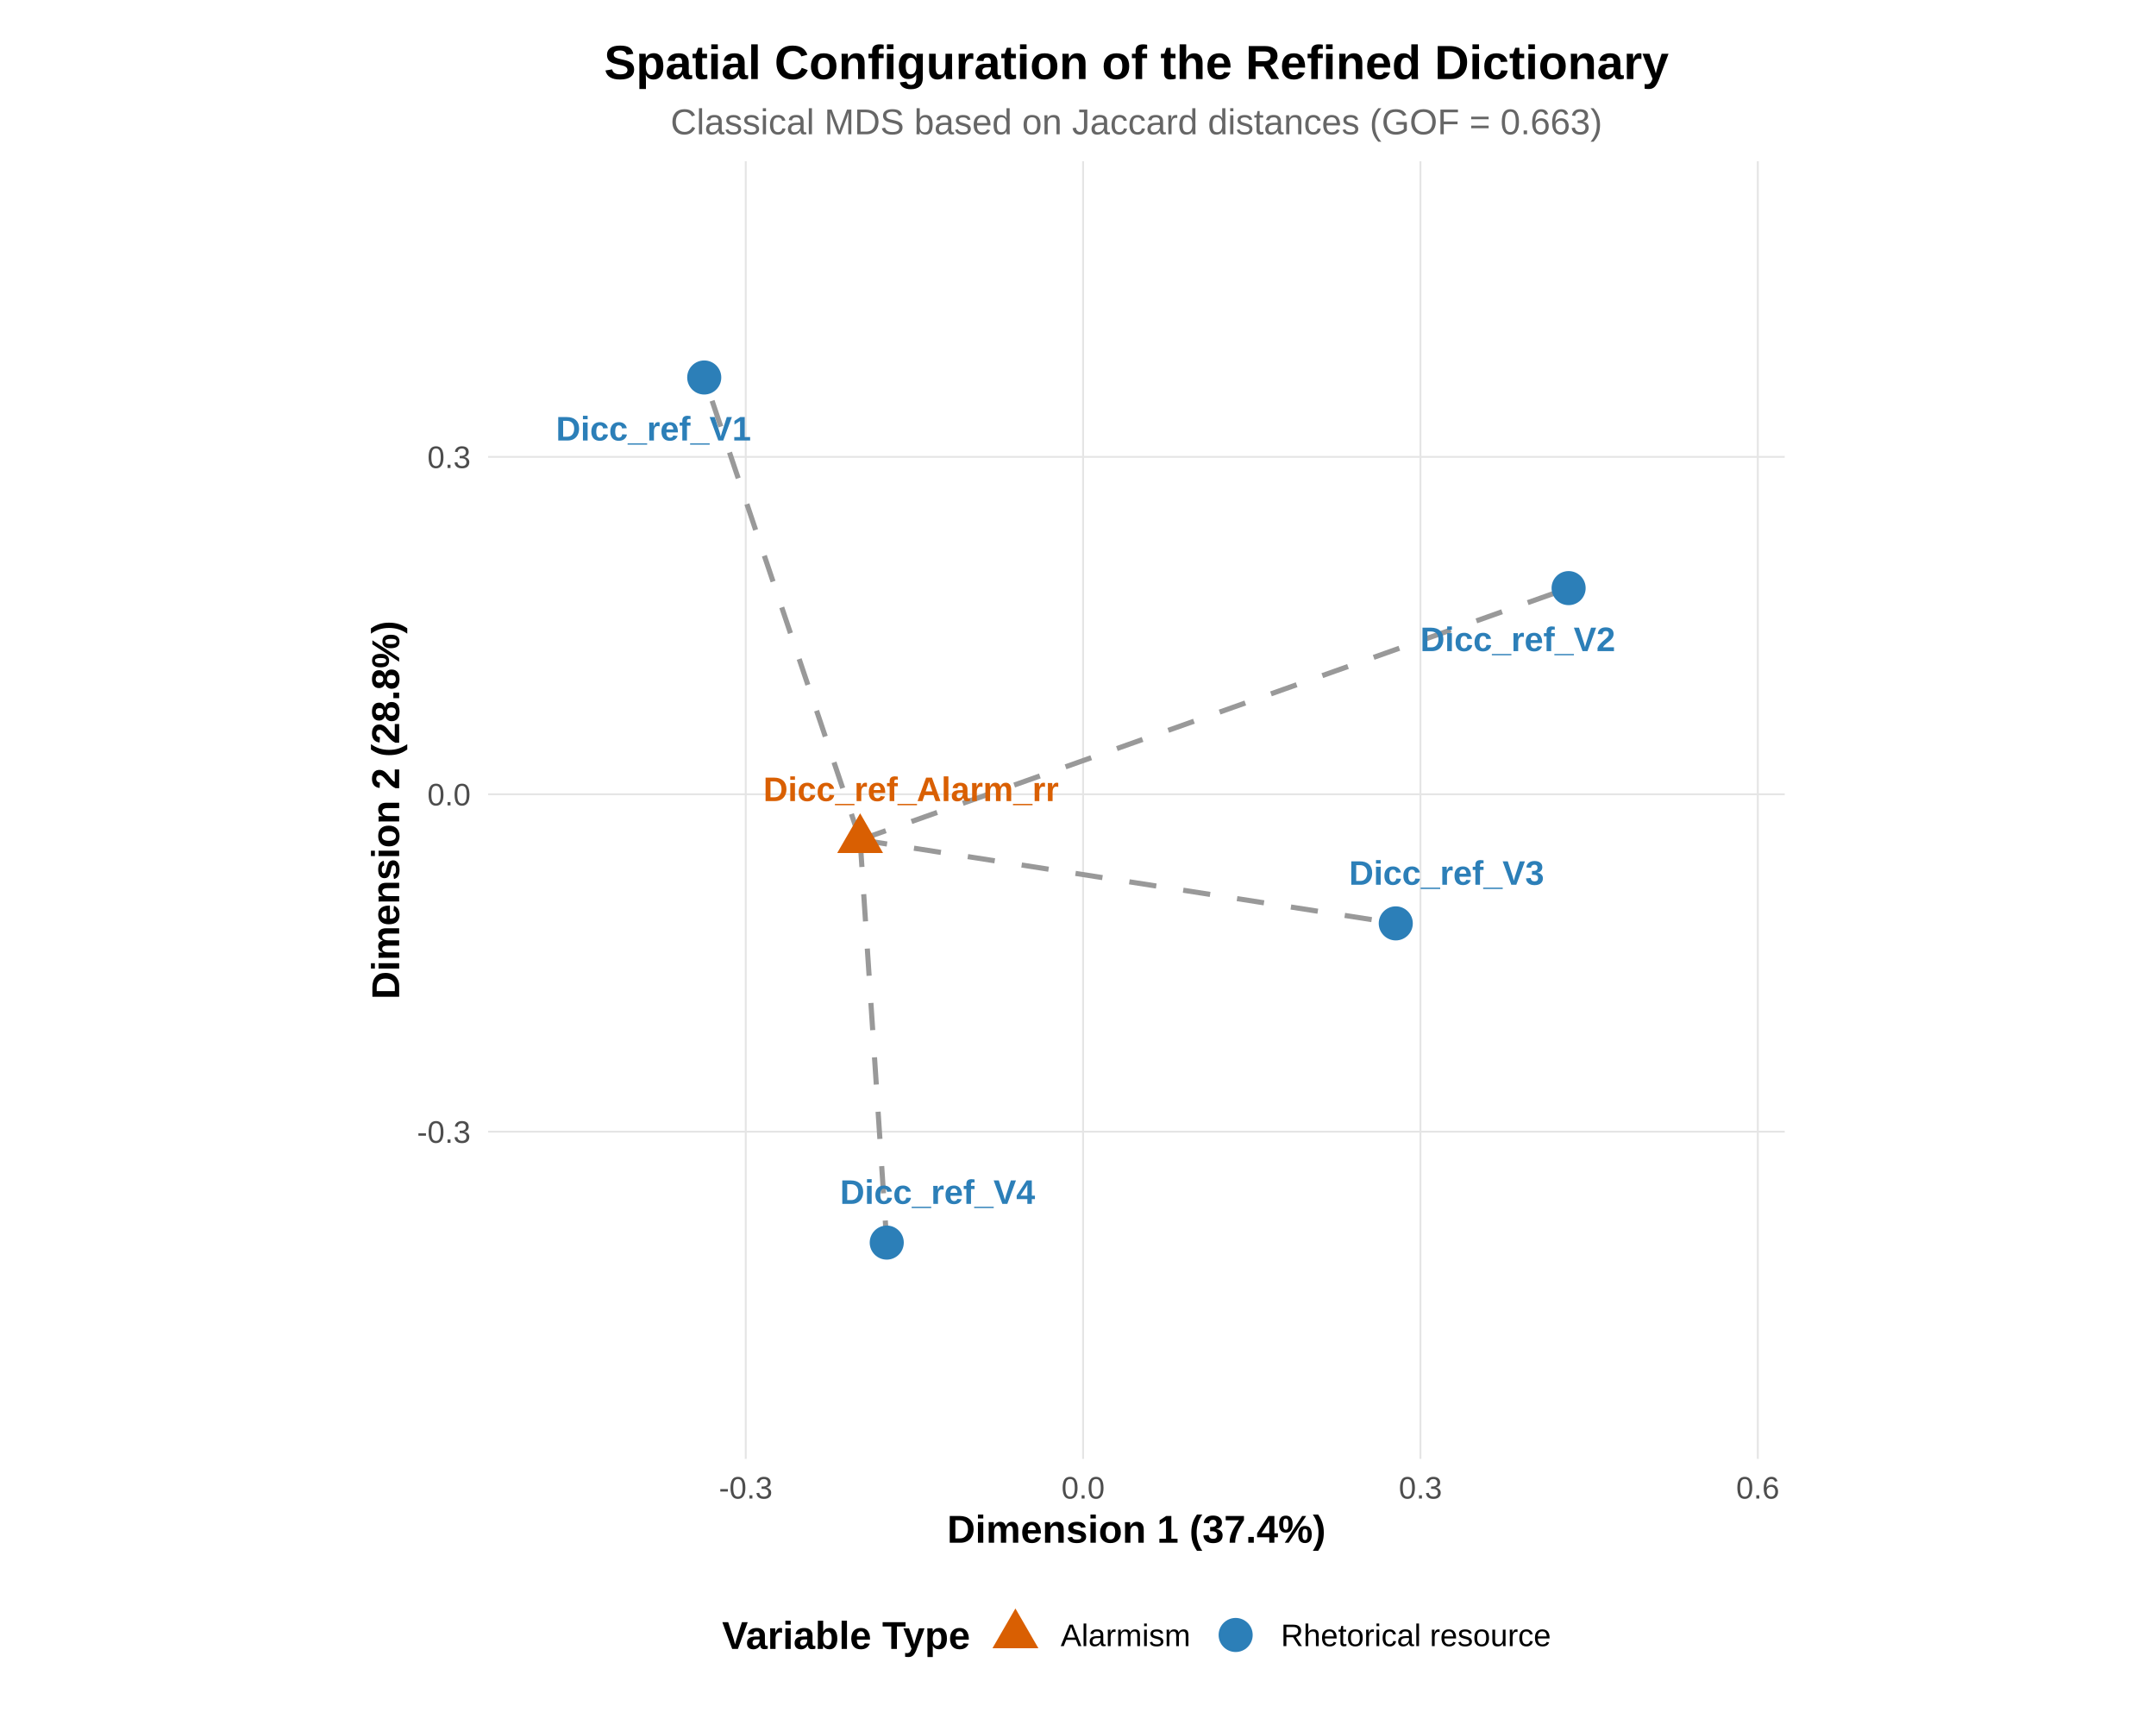
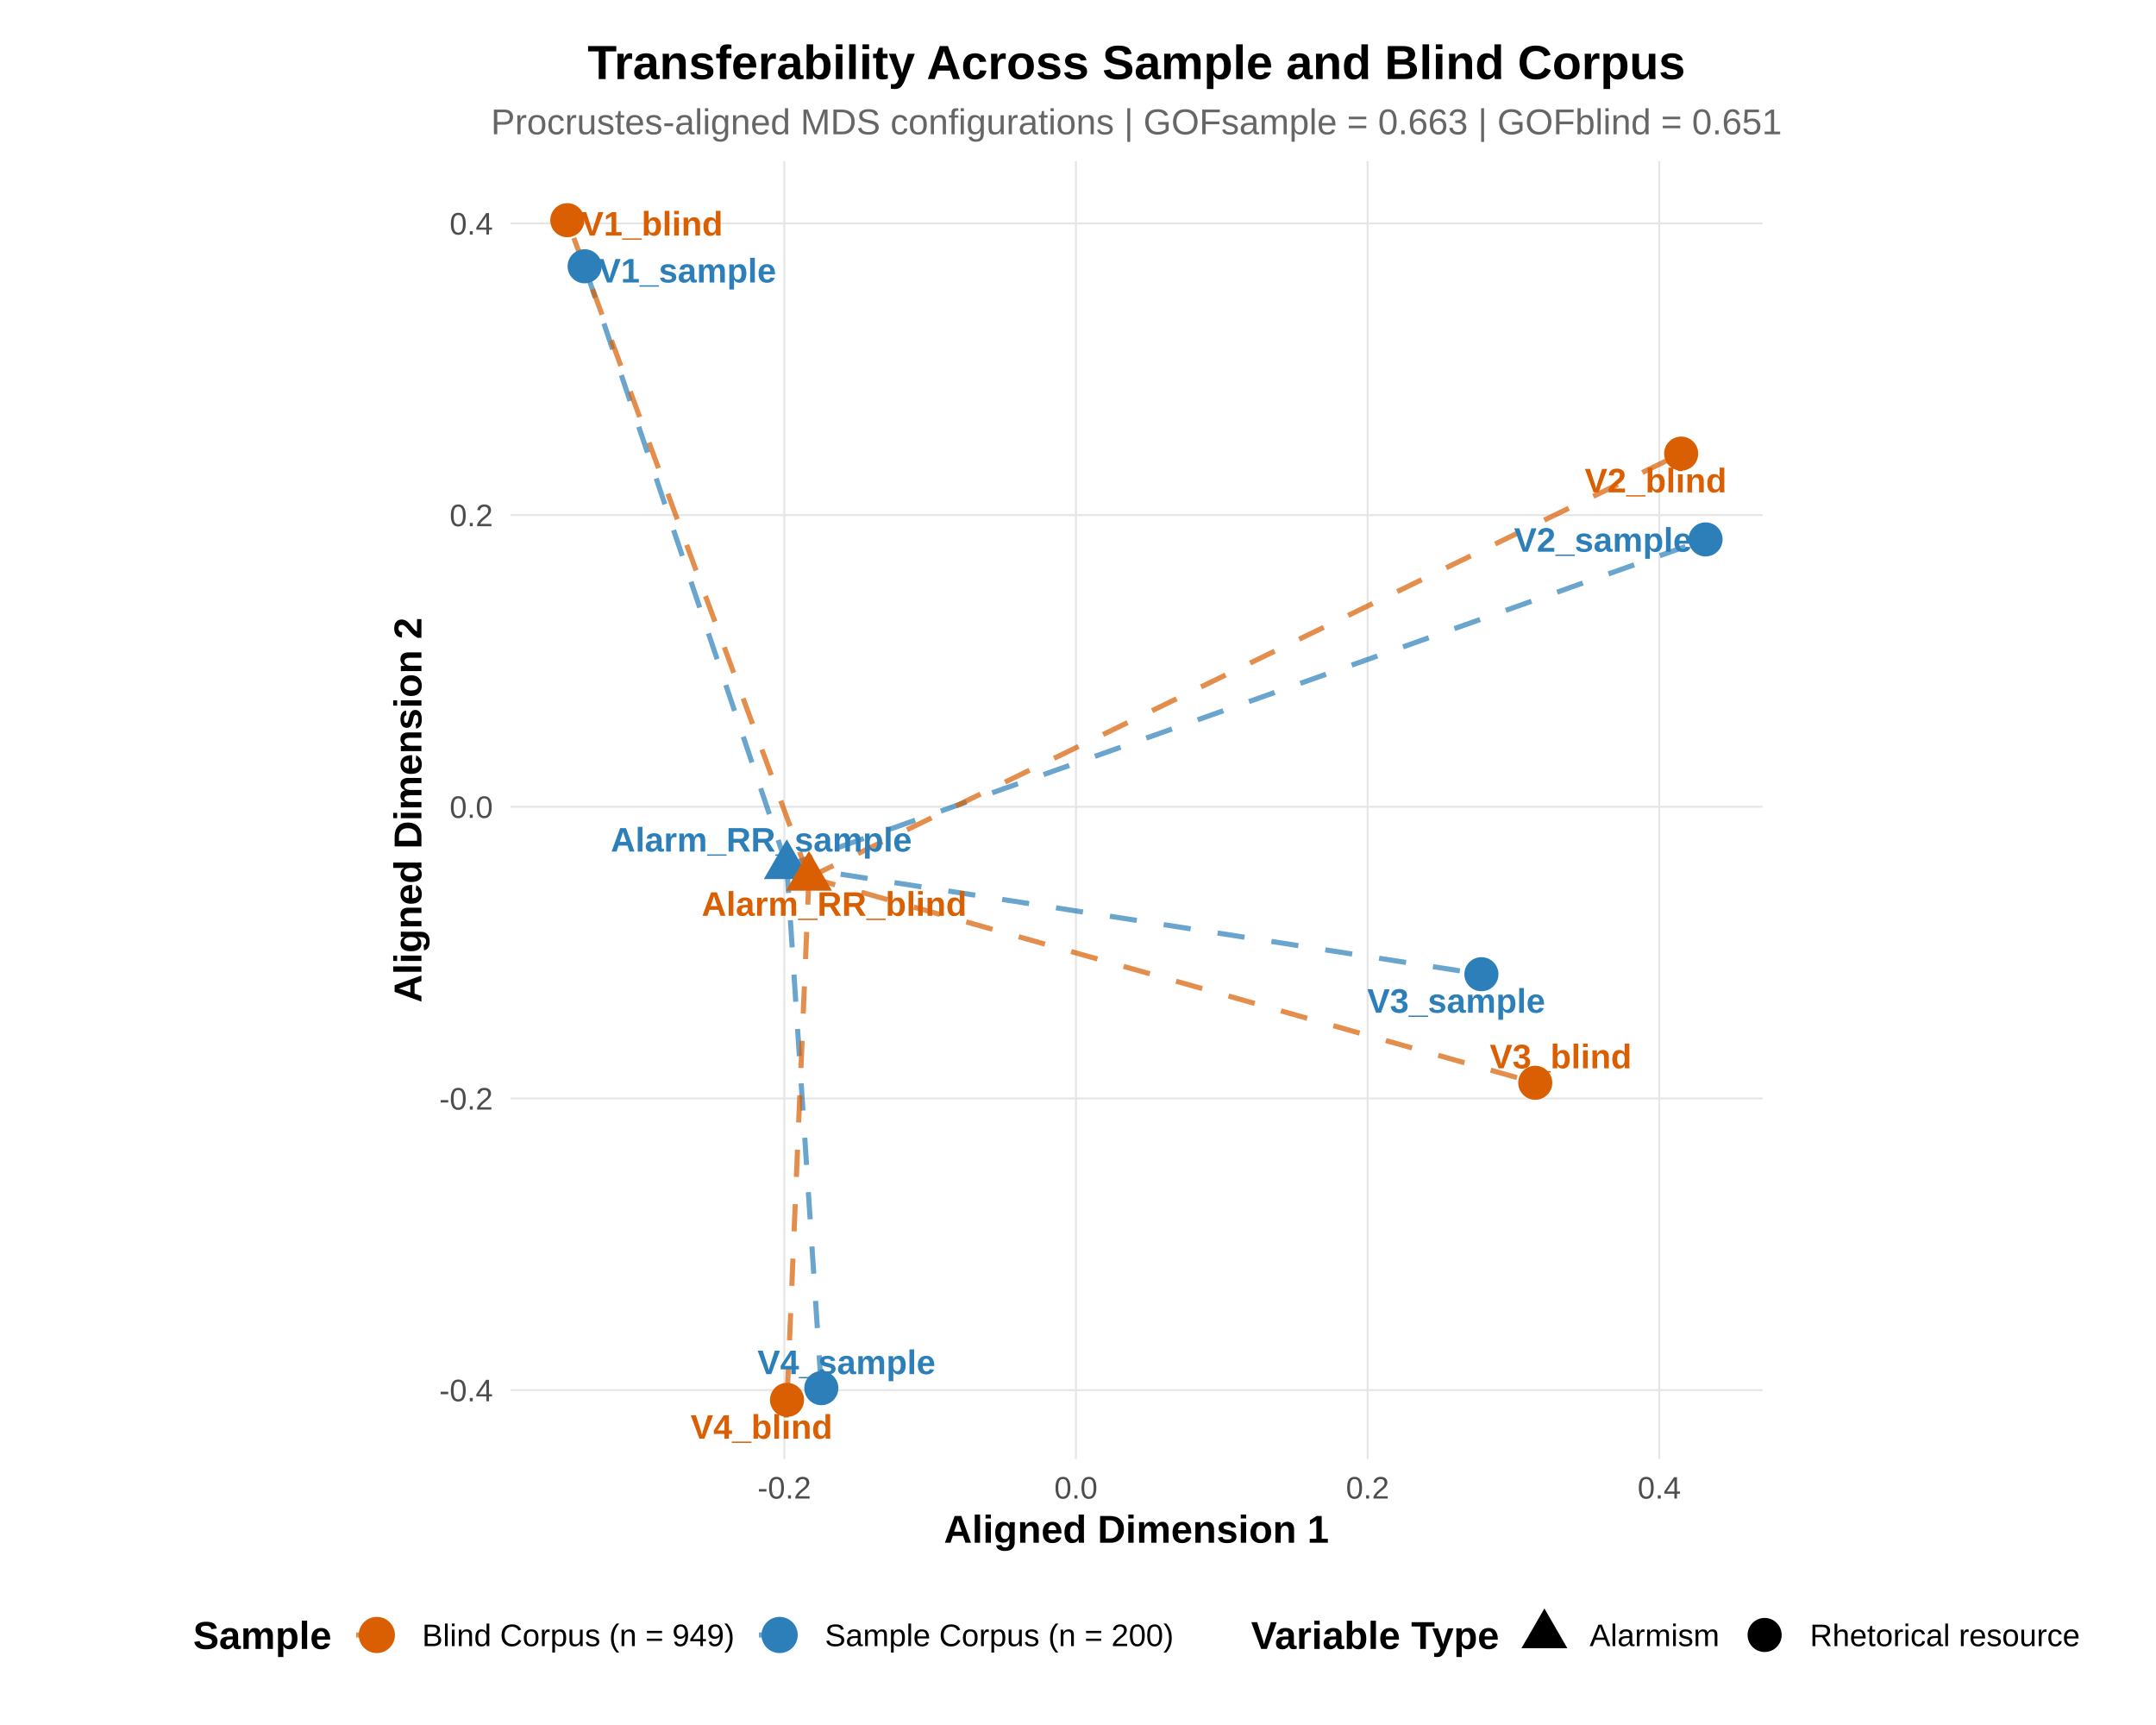
<svg xmlns="http://www.w3.org/2000/svg" width="720.00pt" height="576.00pt" viewBox="0 0 720.00 576.00">
  <g class="svglite">
    <defs>
      <style type="text/css">
    .svglite line, .svglite polyline, .svglite polygon, .svglite path, .svglite rect, .svglite circle {
      fill: none;
      stroke: #000000;
      stroke-linecap: round;
      stroke-linejoin: round;
      stroke-miterlimit: 10.00;
    }
    .svglite text {
      white-space: pre;
    }
    .svglite g.glyphgroup path {
      fill: inherit;
      stroke: none;
    }
  </style>
    </defs>
    <rect width="100%" height="100%" style="stroke: none; fill: none;" />
    <defs>
      <clipPath id="cpMC4wMHw3MjAuMDB8MC4wMHw1NzYuMDA=">
        <rect x="0.00" y="0.00" width="720.00" height="576.00" />
      </clipPath>
    </defs>
    <g clip-path="url(#cpMC4wMHw3MjAuMDB8MC4wMHw1NzYuMDA=)">
</g>
    <defs>
-       <clipPath id="cpOTQuMTB8NjI1LjkwfDAuMDB8NTc2LjAw">
-         <rect x="94.10" y="0.00" width="531.79" height="576.00" />
+       <clipPath id="cpMTAxLjUzfDYxOC40N3wwLjAwfDU3Ni4wMA==">
+         <rect x="101.53" y="0.00" width="516.93" height="576.00" />
      </clipPath>
    </defs>
-     <g clip-path="url(#cpOTQuMTB8NjI1LjkwfDAuMDB8NTc2LjAw)">
+     <g clip-path="url(#cpMTAxLjUzfDYxOC40N3wwLjAwfDU3Ni4wMA==)">
</g>
    <g clip-path="url(#cpMC4wMHw3MjAuMDB8MC4wMHw1NzYuMDA=)">
-       <polyline points="163.01,377.88 596.01,377.88 " style="stroke-width: 0.64; stroke: #E5E5E5; stroke-linecap: butt;" />
-       <polyline points="163.01,265.22 596.01,265.22 " style="stroke-width: 0.64; stroke: #E5E5E5; stroke-linecap: butt;" />
-       <polyline points="163.01,152.56 596.01,152.56 " style="stroke-width: 0.64; stroke: #E5E5E5; stroke-linecap: butt;" />
-       <polyline points="249.04,487.14 249.04,53.84 " style="stroke-width: 0.64; stroke: #E5E5E5; stroke-linecap: butt;" />
-       <polyline points="361.70,487.14 361.70,53.84 " style="stroke-width: 0.64; stroke: #E5E5E5; stroke-linecap: butt;" />
-       <polyline points="474.36,487.14 474.36,53.84 " style="stroke-width: 0.64; stroke: #E5E5E5; stroke-linecap: butt;" />
-       <polyline points="587.02,487.14 587.02,53.84 " style="stroke-width: 0.64; stroke: #E5E5E5; stroke-linecap: butt;" />
-       <line x1="287.24" y1="280.42" x2="235.18" y2="126.05" style="stroke-width: 1.71; stroke: #999999; stroke-dasharray: 9.10,9.10; stroke-linecap: butt;" />
-       <line x1="287.24" y1="280.42" x2="523.84" y2="196.38" style="stroke-width: 1.71; stroke: #999999; stroke-dasharray: 9.10,9.10; stroke-linecap: butt;" />
-       <line x1="287.24" y1="280.42" x2="466.12" y2="308.33" style="stroke-width: 1.71; stroke: #999999; stroke-dasharray: 9.10,9.10; stroke-linecap: butt;" />
-       <line x1="287.24" y1="280.42" x2="296.13" y2="414.92" style="stroke-width: 1.71; stroke: #999999; stroke-dasharray: 9.10,9.10; stroke-linecap: butt;" />
-       <circle cx="235.18" cy="126.05" r="5.69" style="stroke-width: 0.71; stroke: none; fill: #2C7FB8;" />
-       <circle cx="523.84" cy="196.38" r="5.69" style="stroke-width: 0.71; stroke: none; fill: #2C7FB8;" />
-       <circle cx="466.12" cy="308.33" r="5.69" style="stroke-width: 0.71; stroke: none; fill: #2C7FB8;" />
-       <circle cx="296.13" cy="414.92" r="5.69" style="stroke-width: 0.71; stroke: none; fill: #2C7FB8;" />
-       <polygon points="287.24,271.57 294.90,284.84 279.58,284.84 " style="stroke-width: 0.71; stroke: none; fill: #D95F02;" />
-       <line x1="225.90" y1="137.15" x2="231.69" y2="130.22" style="stroke-width: 1.07; stroke: none;" />
-       <line x1="514.55" y1="207.48" x2="520.36" y2="200.54" style="stroke-width: 1.07; stroke: none;" />
-       <line x1="475.40" y1="297.24" x2="469.61" y2="304.17" style="stroke-width: 1.07; stroke: none;" />
-       <line x1="305.43" y1="403.79" x2="299.61" y2="410.75" style="stroke-width: 1.07; stroke: none;" />
-       <line x1="296.55" y1="269.29" x2="290.72" y2="276.25" style="stroke-width: 1.07; stroke: none;" />
-       <text x="218.24" y="147.09" text-anchor="middle" style="font-size: 11.38px; font-weight: bold;fill: #2C7FB8; font-family: &quot;Arial&quot;;" textLength="65.14px" lengthAdjust="spacingAndGlyphs">Dicc_ref_V1</text>
-       <text x="506.86" y="217.42" text-anchor="middle" style="font-size: 11.38px; font-weight: bold;fill: #2C7FB8; font-family: &quot;Arial&quot;;" textLength="65.14px" lengthAdjust="spacingAndGlyphs">Dicc_ref_V2</text>
-       <text x="483.08" y="295.44" text-anchor="middle" style="font-size: 11.38px; font-weight: bold;fill: #2C7FB8; font-family: &quot;Arial&quot;;" textLength="65.14px" lengthAdjust="spacingAndGlyphs">Dicc_ref_V3</text>
-       <text x="313.10" y="401.99" text-anchor="middle" style="font-size: 11.38px; font-weight: bold;fill: #2C7FB8; font-family: &quot;Arial&quot;;" textLength="65.14px" lengthAdjust="spacingAndGlyphs">Dicc_ref_V4</text>
-       <text x="304.24" y="267.49" text-anchor="middle" style="font-size: 11.38px; font-weight: bold;fill: #D95F02; font-family: &quot;Arial&quot;;" textLength="98.62px" lengthAdjust="spacingAndGlyphs">Dicc_ref_Alarm_rr</text>
-       <text x="157.18" y="381.60" text-anchor="end" style="font-size: 10.40px;fill: #4D4D4D; font-family: &quot;Arial&quot;;" textLength="17.91px" lengthAdjust="spacingAndGlyphs">-0.3</text>
-       <text x="157.18" y="268.94" text-anchor="end" style="font-size: 10.40px;fill: #4D4D4D; font-family: &quot;Arial&quot;;" textLength="14.45px" lengthAdjust="spacingAndGlyphs">0.0</text>
-       <text x="157.18" y="156.28" text-anchor="end" style="font-size: 10.40px;fill: #4D4D4D; font-family: &quot;Arial&quot;;" textLength="14.45px" lengthAdjust="spacingAndGlyphs">0.3</text>
-       <text x="249.04" y="500.40" text-anchor="middle" style="font-size: 10.40px;fill: #4D4D4D; font-family: &quot;Arial&quot;;" textLength="17.91px" lengthAdjust="spacingAndGlyphs">-0.3</text>
-       <text x="361.70" y="500.40" text-anchor="middle" style="font-size: 10.40px;fill: #4D4D4D; font-family: &quot;Arial&quot;;" textLength="14.45px" lengthAdjust="spacingAndGlyphs">0.0</text>
-       <text x="474.36" y="500.40" text-anchor="middle" style="font-size: 10.40px;fill: #4D4D4D; font-family: &quot;Arial&quot;;" textLength="14.45px" lengthAdjust="spacingAndGlyphs">0.3</text>
-       <text x="587.02" y="500.40" text-anchor="middle" style="font-size: 10.40px;fill: #4D4D4D; font-family: &quot;Arial&quot;;" textLength="14.45px" lengthAdjust="spacingAndGlyphs">0.6</text>
-       <text x="379.51" y="515.14" text-anchor="middle" style="font-size: 13.00px; font-weight: bold; font-family: &quot;Arial&quot;;" textLength="126.44px" lengthAdjust="spacingAndGlyphs">Dimension 1 (37.4%)</text>
-       <text transform="translate(133.30,270.49) rotate(-90)" text-anchor="middle" style="font-size: 13.00px; font-weight: bold; font-family: &quot;Arial&quot;;" textLength="126.44px" lengthAdjust="spacingAndGlyphs">Dimension 2 (28.8%)</text>
-       <text x="241.13" y="550.60" style="font-size: 13.00px; font-weight: bold; font-family: &quot;Arial&quot;;" textLength="82.86px" lengthAdjust="spacingAndGlyphs">Variable Type</text>
-       <polygon points="339.10,537.09 346.77,550.36 331.44,550.36 " style="stroke-width: 0.71; stroke: none; fill: #D95F02;" />
-       <circle cx="412.65" cy="545.94" r="5.69" style="stroke-width: 0.71; stroke: none; fill: #2C7FB8;" />
-       <text x="354.22" y="549.66" style="font-size: 10.40px; font-family: &quot;Arial&quot;;" textLength="43.31px" lengthAdjust="spacingAndGlyphs">Alarmism</text>
-       <text x="427.76" y="549.66" style="font-size: 10.40px; font-family: &quot;Arial&quot;;" textLength="90.12px" lengthAdjust="spacingAndGlyphs">Rhetorical resource</text>
-       <text x="379.51" y="44.84" text-anchor="middle" style="font-size: 12.00px;fill: #666666; font-family: &quot;Arial&quot;;" textLength="311.08px" lengthAdjust="spacingAndGlyphs">Classical MDS based on Jaccard distances (GOF = 0.663)</text>
-       <text x="379.51" y="26.40" text-anchor="middle" style="font-size: 16.00px; font-weight: bold; font-family: &quot;Arial&quot;;" textLength="355.88px" lengthAdjust="spacingAndGlyphs">Spatial Configuration of the Refined Dictionary</text>
+       <polyline points="170.44,464.18 588.58,464.18 " style="stroke-width: 0.64; stroke: #E5E5E5; stroke-linecap: butt;" />
+       <polyline points="170.44,366.79 588.58,366.79 " style="stroke-width: 0.64; stroke: #E5E5E5; stroke-linecap: butt;" />
+       <polyline points="170.44,269.39 588.58,269.39 " style="stroke-width: 0.64; stroke: #E5E5E5; stroke-linecap: butt;" />
+       <polyline points="170.44,172.00 588.58,172.00 " style="stroke-width: 0.64; stroke: #E5E5E5; stroke-linecap: butt;" />
+       <polyline points="170.44,74.60 588.58,74.60 " style="stroke-width: 0.64; stroke: #E5E5E5; stroke-linecap: butt;" />
+       <polyline points="261.92,487.14 261.92,53.84 " style="stroke-width: 0.64; stroke: #E5E5E5; stroke-linecap: butt;" />
+       <polyline points="359.31,487.14 359.31,53.84 " style="stroke-width: 0.64; stroke: #E5E5E5; stroke-linecap: butt;" />
+       <polyline points="456.71,487.14 456.71,53.84 " style="stroke-width: 0.64; stroke: #E5E5E5; stroke-linecap: butt;" />
+       <polyline points="554.11,487.14 554.11,53.84 " style="stroke-width: 0.64; stroke: #E5E5E5; stroke-linecap: butt;" />
+       <line x1="262.75" y1="289.10" x2="195.24" y2="88.92" style="stroke-width: 1.71; stroke: #2C7FB8; stroke-opacity: 0.70; stroke-dasharray: 9.10,9.10; stroke-linecap: butt;" />
+       <line x1="262.75" y1="289.10" x2="569.57" y2="180.12" style="stroke-width: 1.71; stroke: #2C7FB8; stroke-opacity: 0.70; stroke-dasharray: 9.10,9.10; stroke-linecap: butt;" />
+       <line x1="262.75" y1="289.10" x2="494.72" y2="325.30" style="stroke-width: 1.71; stroke: #2C7FB8; stroke-opacity: 0.70; stroke-dasharray: 9.10,9.10; stroke-linecap: butt;" />
+       <line x1="262.75" y1="289.10" x2="274.28" y2="463.52" style="stroke-width: 1.71; stroke: #2C7FB8; stroke-opacity: 0.70; stroke-dasharray: 9.10,9.10; stroke-linecap: butt;" />
+       <line x1="270.15" y1="292.98" x2="189.45" y2="73.53" style="stroke-width: 1.71; stroke: #D95F02; stroke-opacity: 0.70; stroke-dasharray: 9.10,9.10; stroke-linecap: butt;" />
+       <line x1="270.15" y1="292.98" x2="561.43" y2="151.47" style="stroke-width: 1.71; stroke: #D95F02; stroke-opacity: 0.70; stroke-dasharray: 9.10,9.10; stroke-linecap: butt;" />
+       <line x1="270.15" y1="292.98" x2="512.70" y2="361.55" style="stroke-width: 1.71; stroke: #D95F02; stroke-opacity: 0.70; stroke-dasharray: 9.10,9.10; stroke-linecap: butt;" />
+       <line x1="270.15" y1="292.98" x2="262.83" y2="467.44" style="stroke-width: 1.71; stroke: #D95F02; stroke-opacity: 0.70; stroke-dasharray: 9.10,9.10; stroke-linecap: butt;" />
+       <circle cx="195.24" cy="88.92" r="5.69" style="stroke-width: 0.71; stroke: none; fill: #2C7FB8;" />
+       <circle cx="569.57" cy="180.12" r="5.69" style="stroke-width: 0.71; stroke: none; fill: #2C7FB8;" />
+       <circle cx="494.72" cy="325.30" r="5.69" style="stroke-width: 0.71; stroke: none; fill: #2C7FB8;" />
+       <circle cx="274.28" cy="463.52" r="5.69" style="stroke-width: 0.71; stroke: none; fill: #2C7FB8;" />
+       <polygon points="262.75,280.25 270.41,293.52 255.09,293.52 " style="stroke-width: 0.71; stroke: none; fill: #2C7FB8;" />
+       <circle cx="189.45" cy="73.53" r="5.69" style="stroke-width: 0.71; stroke: none; fill: #D95F02;" />
+       <circle cx="561.43" cy="151.47" r="5.69" style="stroke-width: 0.71; stroke: none; fill: #D95F02;" />
+       <circle cx="512.70" cy="361.55" r="5.69" style="stroke-width: 0.71; stroke: none; fill: #D95F02;" />
+       <circle cx="262.83" cy="467.44" r="5.69" style="stroke-width: 0.71; stroke: none; fill: #D95F02;" />
+       <polygon points="270.15,284.13 277.81,297.40 262.49,297.40 " style="stroke-width: 0.71; stroke: none; fill: #D95F02;" />
+       <text x="229.48" y="94.32" text-anchor="middle" style="font-size: 11.38px; font-weight: bold;fill: #2C7FB8; font-family: &quot;Arial&quot;;" textLength="59.45px" lengthAdjust="spacingAndGlyphs">V1_sample</text>
+       <text x="535.33" y="184.23" text-anchor="middle" style="font-size: 11.38px; font-weight: bold;fill: #2C7FB8; font-family: &quot;Arial&quot;;" textLength="59.45px" lengthAdjust="spacingAndGlyphs">V2_sample</text>
+       <text x="486.30" y="338.16" text-anchor="middle" style="font-size: 11.38px; font-weight: bold;fill: #2C7FB8; font-family: &quot;Arial&quot;;" textLength="59.45px" lengthAdjust="spacingAndGlyphs">V3_sample</text>
+       <text x="282.68" y="458.84" text-anchor="middle" style="font-size: 11.38px; font-weight: bold;fill: #2C7FB8; font-family: &quot;Arial&quot;;" textLength="59.45px" lengthAdjust="spacingAndGlyphs">V4_sample</text>
+       <text x="254.25" y="284.35" text-anchor="middle" style="font-size: 11.38px; font-weight: bold;fill: #2C7FB8; font-family: &quot;Arial&quot;;" textLength="100.53px" lengthAdjust="spacingAndGlyphs">Alarm_RR_sample</text>
+       <text x="217.70" y="78.66" text-anchor="middle" style="font-size: 11.38px; font-weight: bold;fill: #D95F02; font-family: &quot;Arial&quot;;" textLength="47.42px" lengthAdjust="spacingAndGlyphs">V1_blind</text>
+       <text x="552.92" y="164.41" text-anchor="middle" style="font-size: 11.38px; font-weight: bold;fill: #D95F02; font-family: &quot;Arial&quot;;" textLength="47.42px" lengthAdjust="spacingAndGlyphs">V2_blind</text>
+       <text x="521.21" y="356.72" text-anchor="middle" style="font-size: 11.38px; font-weight: bold;fill: #D95F02; font-family: &quot;Arial&quot;;" textLength="47.42px" lengthAdjust="spacingAndGlyphs">V3_blind</text>
+       <text x="254.32" y="480.41" text-anchor="middle" style="font-size: 11.38px; font-weight: bold;fill: #D95F02; font-family: &quot;Arial&quot;;" textLength="47.42px" lengthAdjust="spacingAndGlyphs">V4_blind</text>
+       <text x="278.60" y="305.80" text-anchor="middle" style="font-size: 11.38px; font-weight: bold;fill: #D95F02; font-family: &quot;Arial&quot;;" textLength="88.50px" lengthAdjust="spacingAndGlyphs">Alarm_RR_blind</text>
+       <text x="164.61" y="467.90" text-anchor="end" style="font-size: 10.40px;fill: #4D4D4D; font-family: &quot;Arial&quot;;" textLength="17.91px" lengthAdjust="spacingAndGlyphs">-0.4</text>
+       <text x="164.61" y="370.51" text-anchor="end" style="font-size: 10.40px;fill: #4D4D4D; font-family: &quot;Arial&quot;;" textLength="17.91px" lengthAdjust="spacingAndGlyphs">-0.2</text>
+       <text x="164.61" y="273.11" text-anchor="end" style="font-size: 10.40px;fill: #4D4D4D; font-family: &quot;Arial&quot;;" textLength="14.45px" lengthAdjust="spacingAndGlyphs">0.0</text>
+       <text x="164.61" y="175.71" text-anchor="end" style="font-size: 10.40px;fill: #4D4D4D; font-family: &quot;Arial&quot;;" textLength="14.45px" lengthAdjust="spacingAndGlyphs">0.2</text>
+       <text x="164.61" y="78.32" text-anchor="end" style="font-size: 10.40px;fill: #4D4D4D; font-family: &quot;Arial&quot;;" textLength="14.45px" lengthAdjust="spacingAndGlyphs">0.4</text>
+       <text x="261.92" y="500.40" text-anchor="middle" style="font-size: 10.40px;fill: #4D4D4D; font-family: &quot;Arial&quot;;" textLength="17.91px" lengthAdjust="spacingAndGlyphs">-0.2</text>
+       <text x="359.31" y="500.40" text-anchor="middle" style="font-size: 10.40px;fill: #4D4D4D; font-family: &quot;Arial&quot;;" textLength="14.45px" lengthAdjust="spacingAndGlyphs">0.0</text>
+       <text x="456.71" y="500.40" text-anchor="middle" style="font-size: 10.40px;fill: #4D4D4D; font-family: &quot;Arial&quot;;" textLength="14.45px" lengthAdjust="spacingAndGlyphs">0.2</text>
+       <text x="554.11" y="500.40" text-anchor="middle" style="font-size: 10.40px;fill: #4D4D4D; font-family: &quot;Arial&quot;;" textLength="14.45px" lengthAdjust="spacingAndGlyphs">0.4</text>
+       <text x="379.51" y="515.14" text-anchor="middle" style="font-size: 13.00px; font-weight: bold; font-family: &quot;Arial&quot;;" textLength="128.56px" lengthAdjust="spacingAndGlyphs">Aligned Dimension 1</text>
+       <text transform="translate(140.73,270.49) rotate(-90)" text-anchor="middle" style="font-size: 13.00px; font-weight: bold; font-family: &quot;Arial&quot;;" textLength="128.56px" lengthAdjust="spacingAndGlyphs">Aligned Dimension 2</text>
+       <text x="64.48" y="550.60" style="font-size: 13.00px; font-weight: bold; font-family: &quot;Arial&quot;;" textLength="46.25px" lengthAdjust="spacingAndGlyphs">Sample</text>
+       <line x1="118.93" y1="545.94" x2="132.76" y2="545.94" style="stroke-width: 1.71; stroke: #D95F02; stroke-opacity: 0.70; stroke-dasharray: 9.10,9.10; stroke-linecap: butt;" />
+       <circle cx="125.84" cy="545.94" r="5.69" style="stroke-width: 0.71; stroke: #D95F02; fill: #D95F02;" />
+       <line x1="253.44" y1="545.94" x2="267.27" y2="545.94" style="stroke-width: 1.71; stroke: #2C7FB8; stroke-opacity: 0.70; stroke-dasharray: 9.10,9.10; stroke-linecap: butt;" />
+       <circle cx="260.36" cy="545.94" r="5.69" style="stroke-width: 0.71; stroke: #2C7FB8; fill: #2C7FB8;" />
+       <text x="140.96" y="549.66" style="font-size: 10.40px; font-family: &quot;Arial&quot;;" textLength="104.28px" lengthAdjust="spacingAndGlyphs">Blind Corpus (n = 949)</text>
+       <text x="275.47" y="549.66" style="font-size: 10.40px; font-family: &quot;Arial&quot;;" textLength="116.41px" lengthAdjust="spacingAndGlyphs">Sample Corpus (n = 200)</text>
+       <text x="417.78" y="550.60" style="font-size: 13.00px; font-weight: bold; font-family: &quot;Arial&quot;;" textLength="82.86px" lengthAdjust="spacingAndGlyphs">Variable Type</text>
+       <polygon points="515.76,537.09 523.42,550.36 508.09,550.36 " style="stroke-width: 0.71; stroke: none; fill: #000000;" />
+       <circle cx="589.30" cy="545.94" r="5.69" style="stroke-width: 0.71; stroke: none; fill: #000000;" />
+       <text x="530.87" y="549.66" style="font-size: 10.40px; font-family: &quot;Arial&quot;;" textLength="43.31px" lengthAdjust="spacingAndGlyphs">Alarmism</text>
+       <text x="604.42" y="549.66" style="font-size: 10.40px; font-family: &quot;Arial&quot;;" textLength="90.12px" lengthAdjust="spacingAndGlyphs">Rhetorical resource</text>
+       <text x="379.51" y="44.84" text-anchor="middle" style="font-size: 12.00px;fill: #666666; font-family: &quot;Arial&quot;;" textLength="431.03px" lengthAdjust="spacingAndGlyphs">Procrustes-aligned MDS configurations | GOFsample = 0.663 | GOFblind = 0.651</text>
+       <text x="379.51" y="26.40" text-anchor="middle" style="font-size: 16.00px; font-weight: bold; font-family: &quot;Arial&quot;;" textLength="366.95px" lengthAdjust="spacingAndGlyphs">Transferability Across Sample and Blind Corpus</text>
    </g>
  </g>
</svg>
